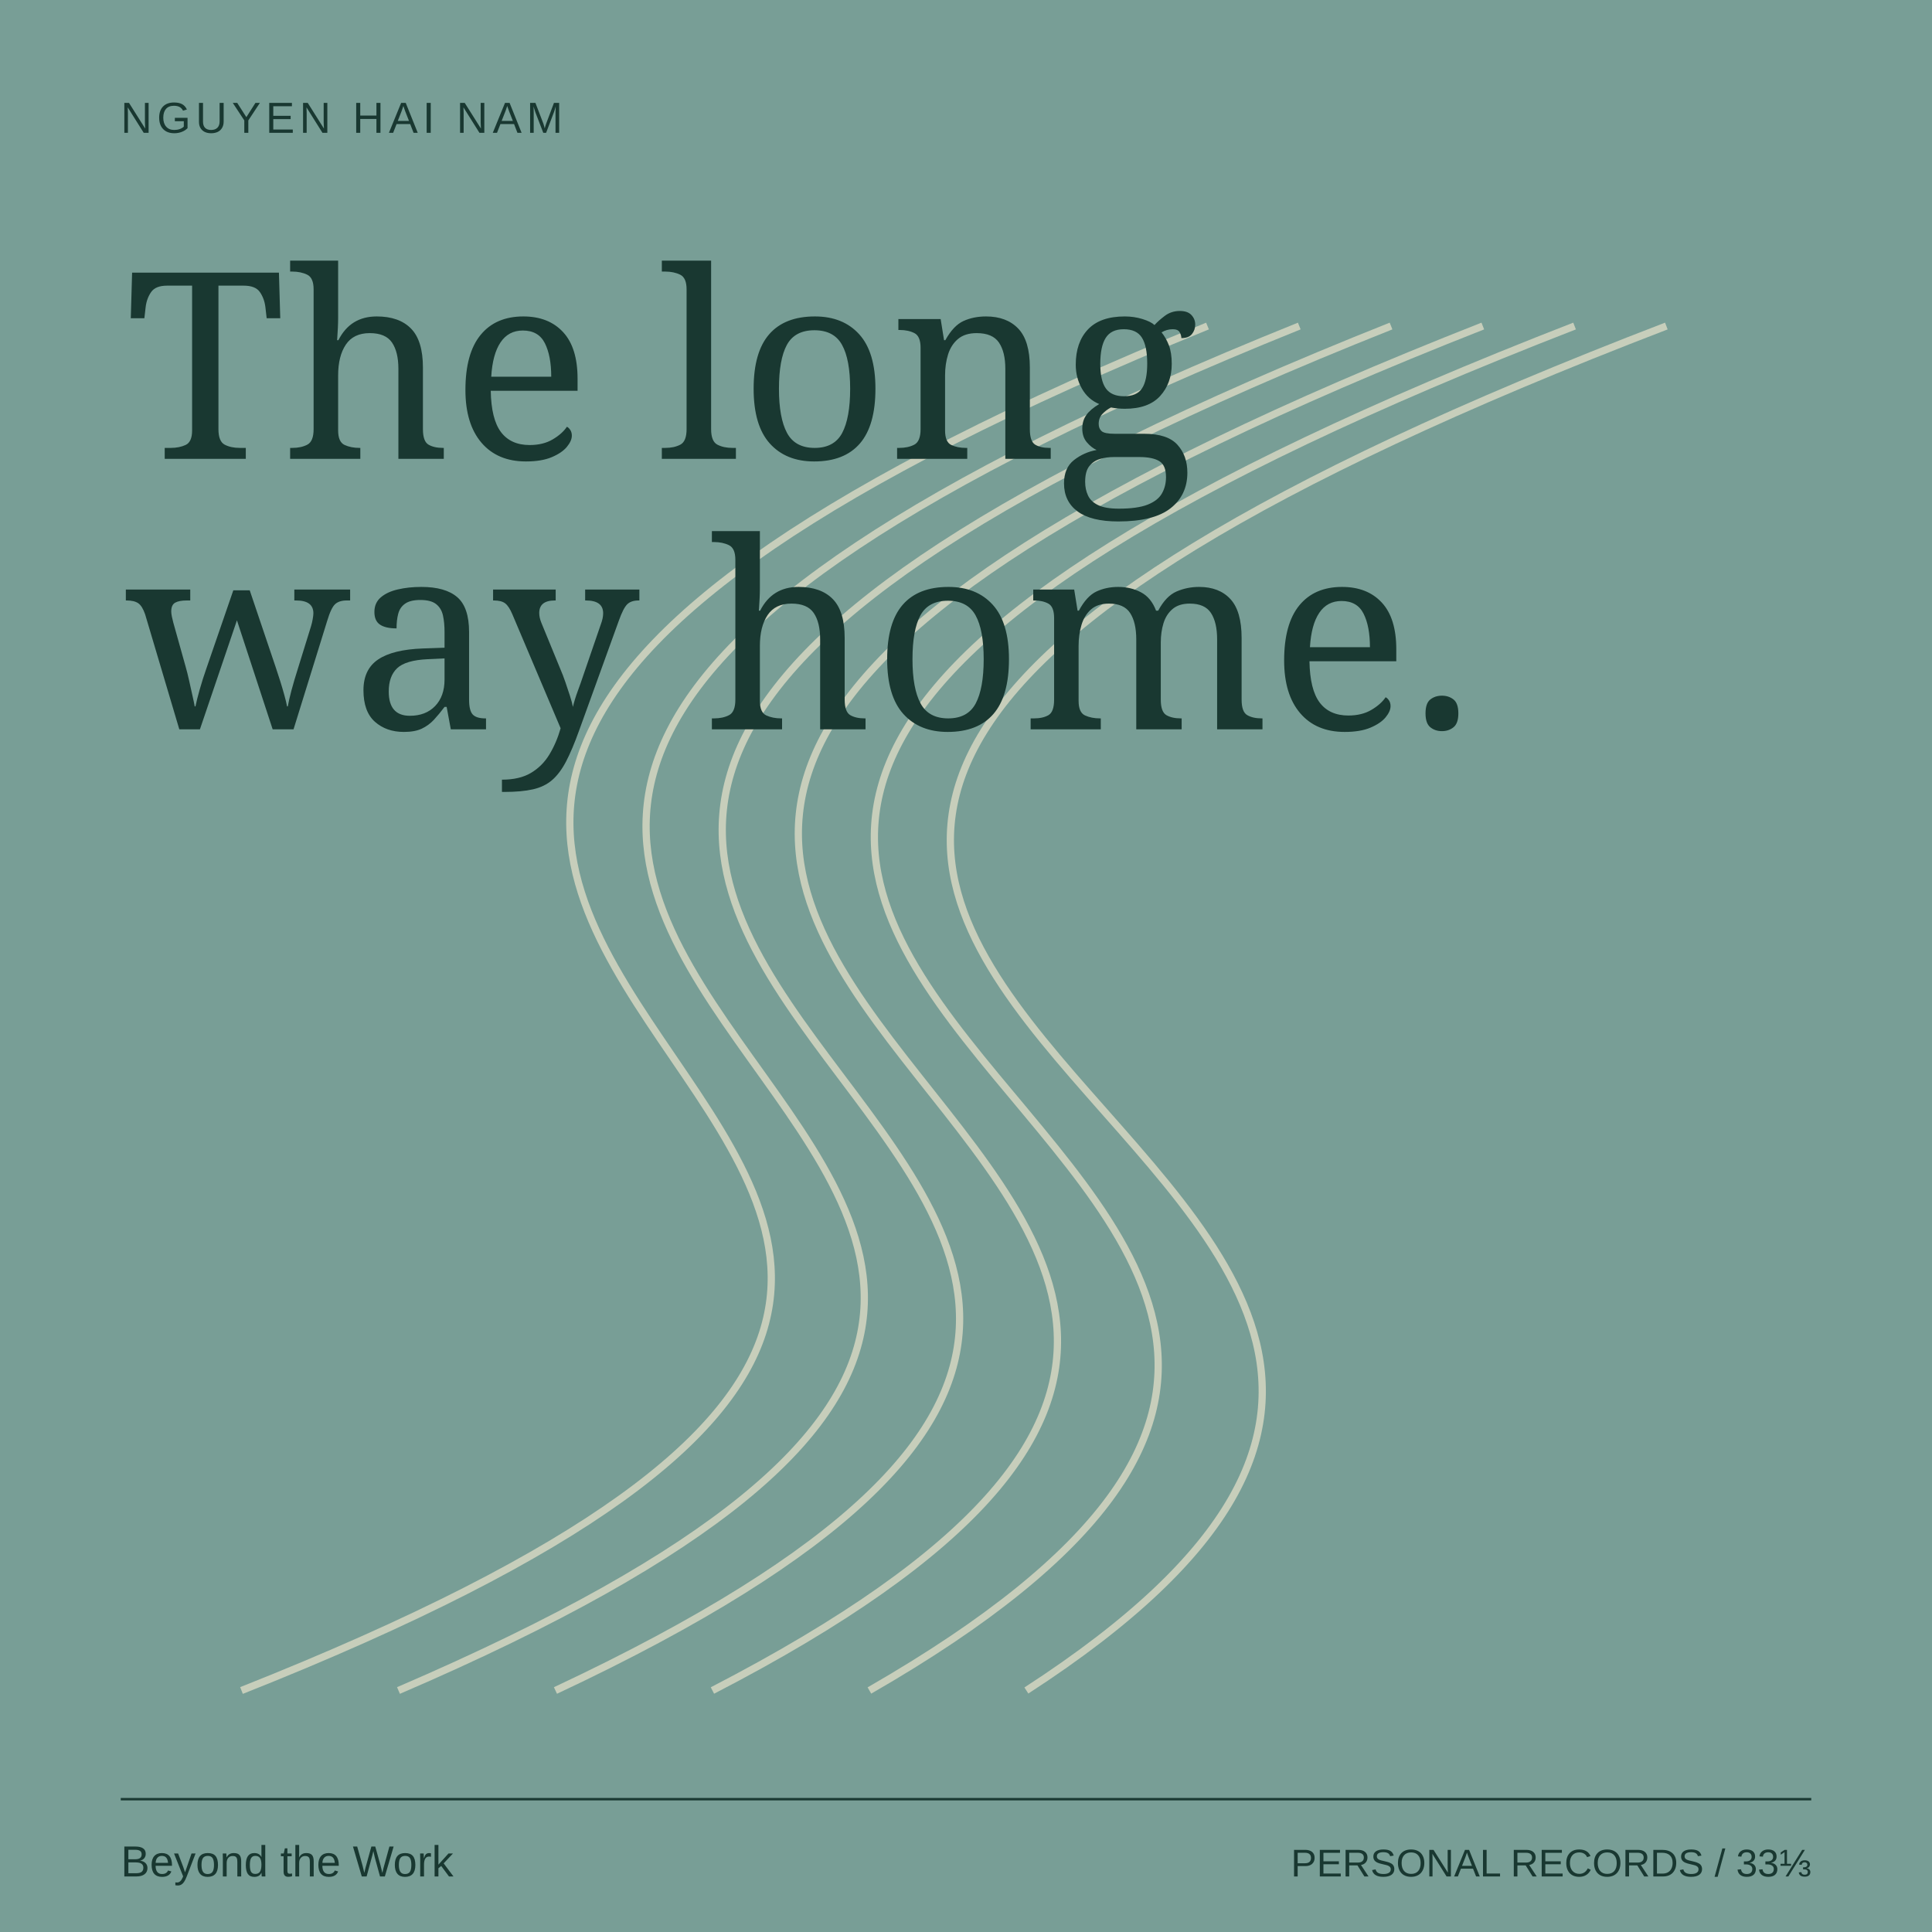
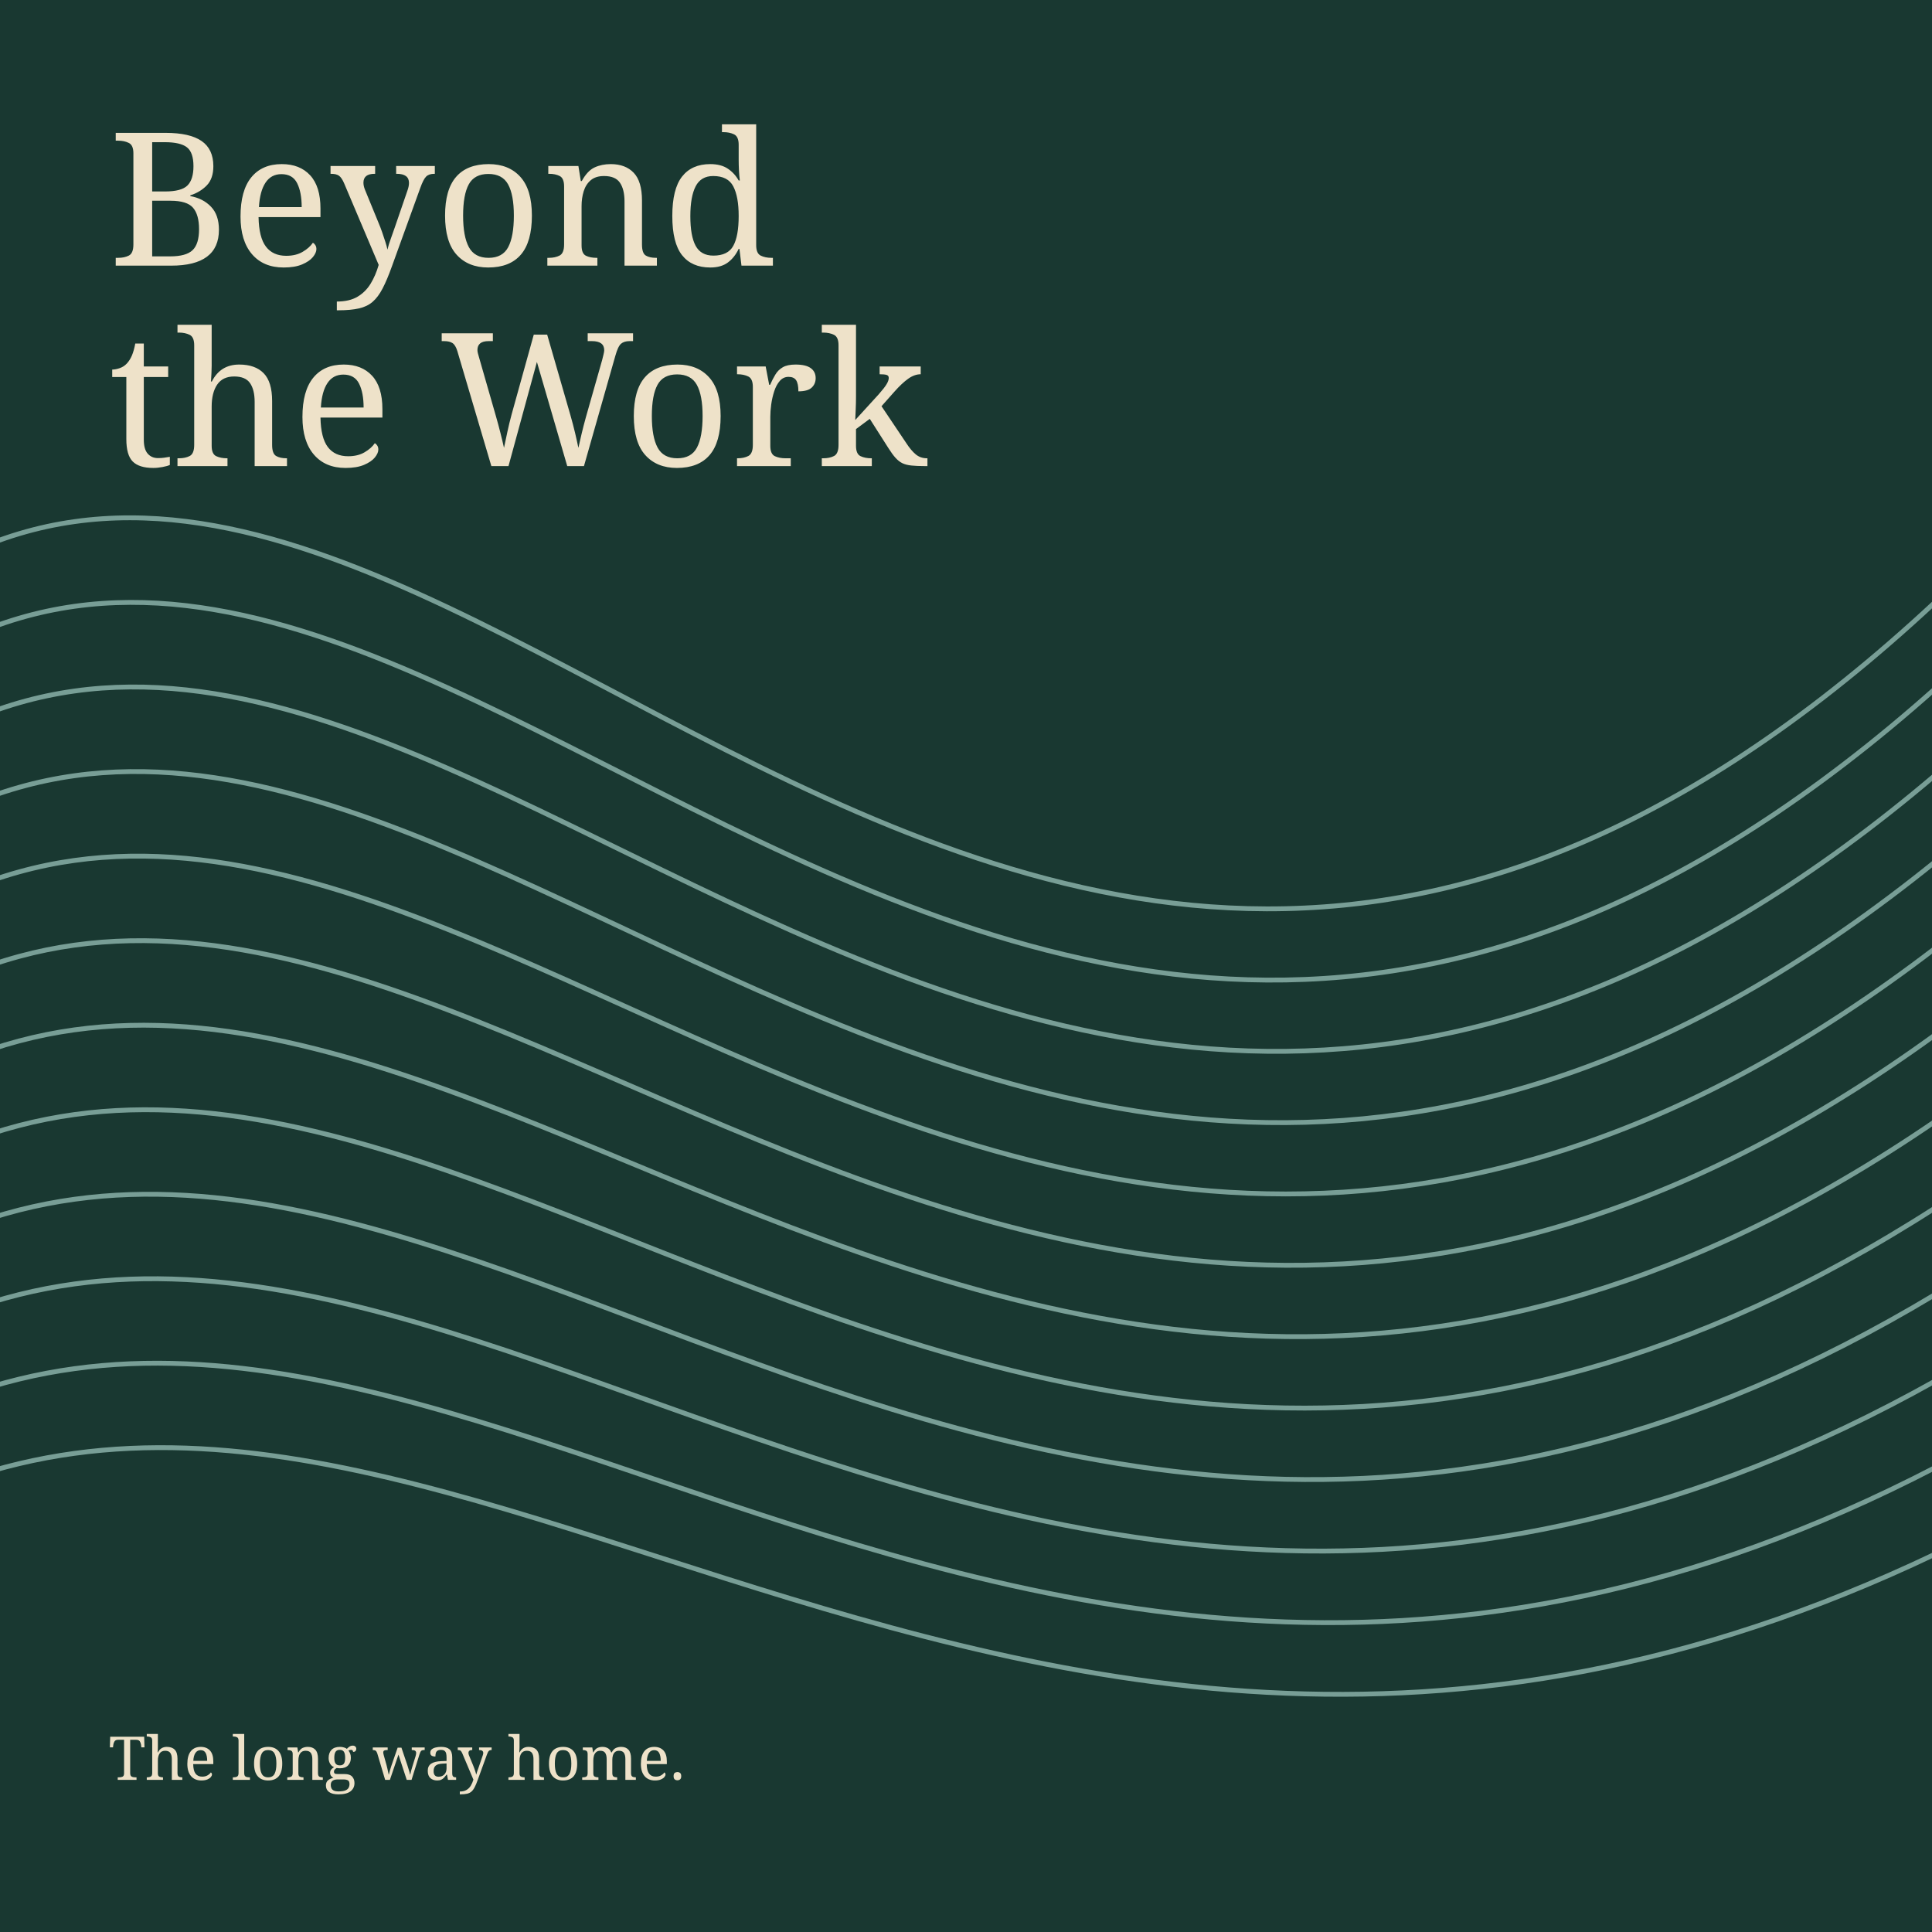
<svg xmlns="http://www.w3.org/2000/svg" width="800" height="800" viewBox="0 0 800 800">
  <rect width="800" height="800" fill="#789e96" />
-   <g fill="#193831" font-family="Arial,sans-serif">
-     <text x="50" y="55" font-size="18" letter-spacing="2">NGUYEN HAI NAM</text>
-     <path d="M100 700C680 470 -150 400 500 135" fill="none" stroke="#f1e8cf" stroke-width="3" opacity=".65" />
-     <path d="M165 700C700 470 -120 400 538 135" fill="none" stroke="#f1e8cf" stroke-width="3" opacity=".65" />
-     <path d="M230 700C720 470 -90 400 576 135" fill="none" stroke="#f1e8cf" stroke-width="3" opacity=".65" />
-     <path d="M295 700C740 470 -60 400 614 135" fill="none" stroke="#f1e8cf" stroke-width="3" opacity=".65" />
-     <path d="M360 700C760 470 -30 400 652 135" fill="none" stroke="#f1e8cf" stroke-width="3" opacity=".65" />
-     <path d="M425 700C780 470 0 400 690 135" fill="none" stroke="#f1e8cf" stroke-width="3" opacity=".65" />
-     <text x="52" y="190" font-family="Georgia" font-size="108">The long</text>
-     <text x="52" y="302" font-family="Georgia" font-size="108">way home.</text>
-     <path d="M50 745H750" stroke="#193831" />
-     <text x="50" y="777" font-size="18">Beyond the Work</text>
-     <text x="750" y="777" text-anchor="end" font-size="16">PERSONAL RECORDS / 33⅓</text>
+   <rect width="800" height="800" fill="#193831" />
+   <g fill="none" stroke="#789e96" stroke-width="2">
+     <path d="M-60 260C180 50 430 660 850 200" />
+     <path d="M-60 294C180 90 430 678 850 238" />
+     <path d="M-60 328C180 130 430 696 850 276" />
+     <path d="M-60 362C180 170 430 714 850 314" />
+     <path d="M-60 396C180 210 430 732 850 352" />
+     <path d="M-60 430C180 250 430 750 850 390" />
+     <path d="M-60 464C180 290 430 768 850 428" />
+     <path d="M-60 498C180 330 430 786 850 466" />
+     <path d="M-60 532C180 370 430 804 850 504" />
+     <path d="M-60 566C180 410 430 822 850 542" />
+     <path d="M-60 600C180 450 430 840 850 580" />
+     <path d="M-60 634C180 490 430 858 850 618" />
  </g>
+   <text x="45" y="110" font-family="Georgia" font-size="77" fill="#eee2c9">Beyond</text>
+   <text x="45" y="193" font-family="Georgia" font-size="77" fill="#eee2c9">the Work</text>
+   <text x="45" y="737" font-family="Georgia" font-size="25" fill="#eee2c9">The long way home.</text>
</svg>
